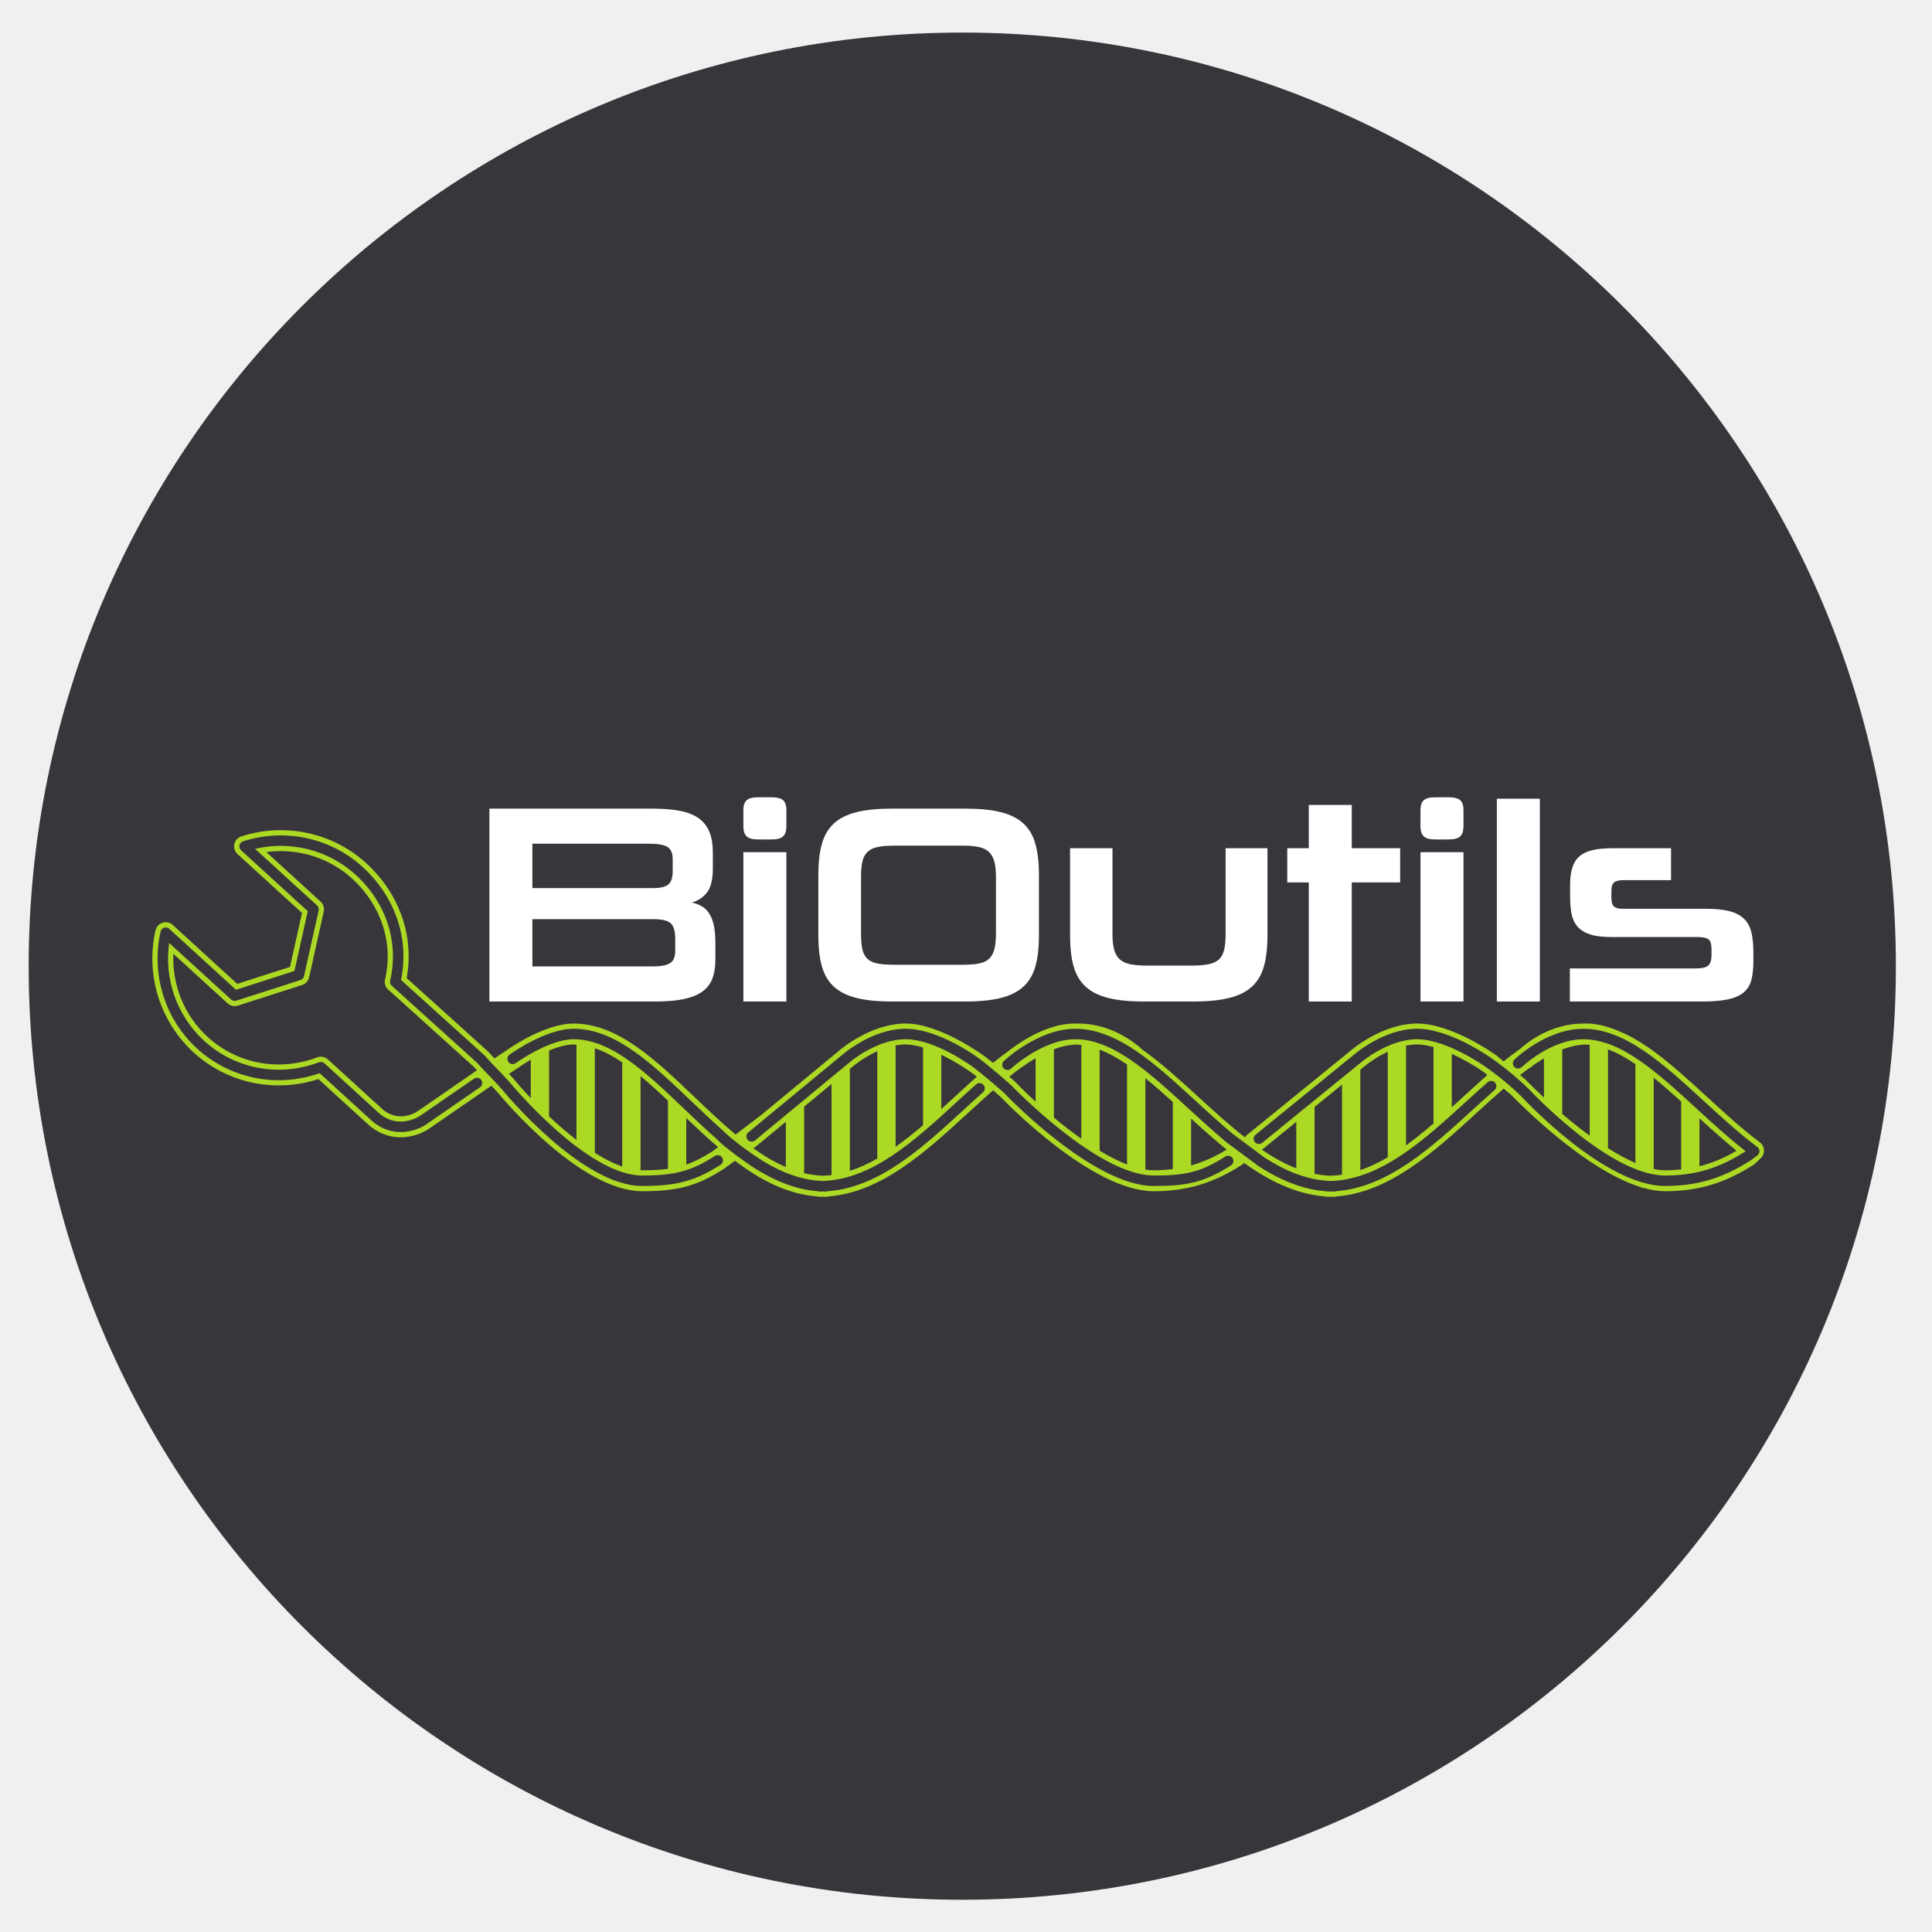
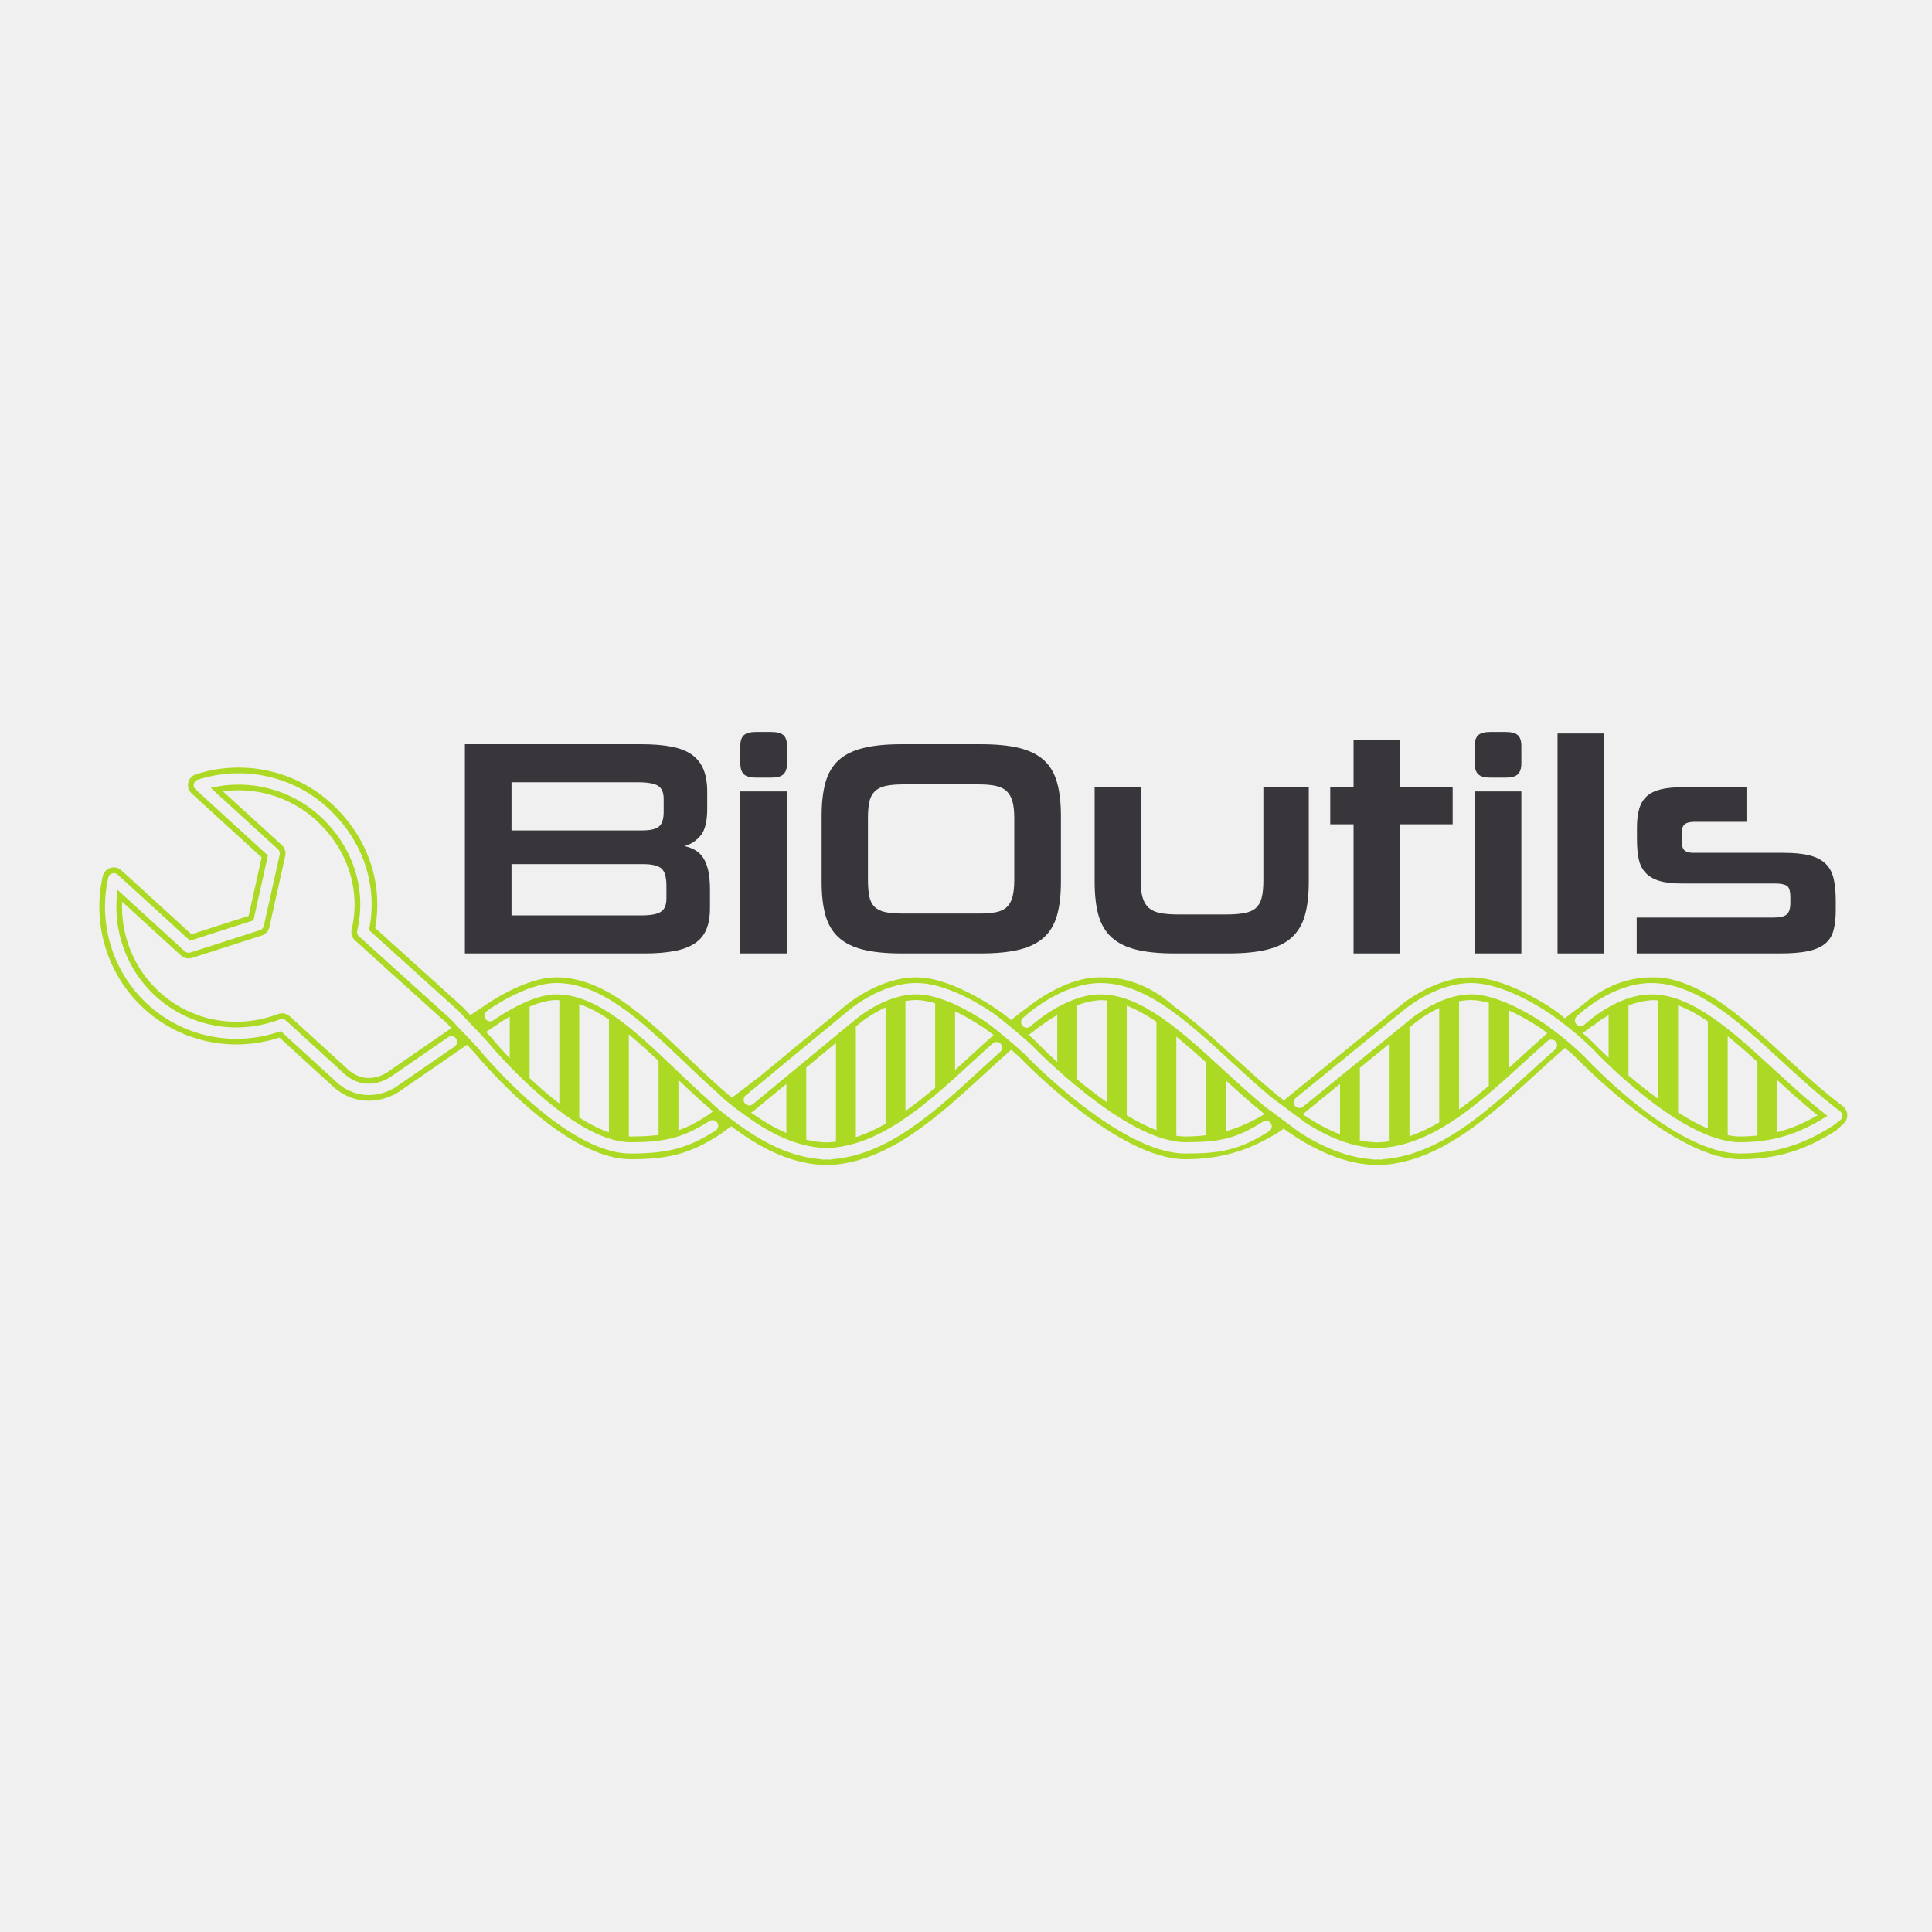
- <svg xmlns="http://www.w3.org/2000/svg" version="1.1" id="Layer_1" x="0px" y="0px" width="255.118px" height="255.118px" viewBox="70.898 -138.559 255.118 255.118" enable-background="new 70.898 -138.559 255.118 255.118" xml:space="preserve">
-   <circle fill="#38353B" cx="197.966" cy="-10.978" r="123.28" />
+ <svg xmlns="http://www.w3.org/2000/svg" version="1.1" id="Layer_1" x="0px" y="0px" width="255.118px" height="255.118px" viewBox="0 0 255.118 255.118" enable-background="new 0 0 255.118 255.118" xml:space="preserve">
  <g>
    <g>
-       <path fill="#FFFFFF" d="M135.522-31.783h21.476c1.444,0,2.676,0.1,3.697,0.299c1.021,0.199,1.849,0.53,2.484,0.99    c0.635,0.46,1.102,1.059,1.4,1.793c0.298,0.735,0.448,1.637,0.448,2.708v2.091c0,1.495-0.263,2.565-0.785,3.212    c-0.523,0.648-1.183,1.083-1.979,1.308c0.448,0.099,0.864,0.255,1.252,0.466c0.384,0.212,0.715,0.518,0.989,0.916    c0.272,0.398,0.485,0.914,0.636,1.549c0.148,0.635,0.223,1.426,0.223,2.372v2.241c0,1.022-0.143,1.88-0.43,2.578    c-0.286,0.697-0.746,1.263-1.381,1.699c-0.635,0.437-1.463,0.753-2.484,0.952c-1.021,0.2-2.253,0.299-3.697,0.299h-21.849V-31.783    L135.522-31.783z M141.2-27.151v5.863h15.91c0.996,0,1.681-0.161,2.055-0.485c0.373-0.323,0.56-0.909,0.56-1.756v-1.605    c0-0.772-0.23-1.301-0.691-1.588c-0.46-0.286-1.287-0.429-2.483-0.429H141.2z M141.2-17.18v6.237h15.874    c1.069,0,1.834-0.143,2.297-0.43c0.46-0.286,0.69-0.827,0.69-1.625v-1.569c0-1.045-0.205-1.742-0.616-2.091    c-0.411-0.348-1.14-0.523-2.185-0.523H141.2z" />
-       <path fill="#FFFFFF" d="M170.966-27.712c-0.698,0-1.189-0.136-1.476-0.411c-0.286-0.273-0.43-0.709-0.43-1.307v-2.167    c0-0.598,0.143-1.027,0.43-1.289c0.286-0.261,0.777-0.392,1.476-0.392h1.83c0.722,0,1.226,0.13,1.512,0.392    c0.286,0.262,0.431,0.691,0.431,1.289v2.167c0,0.597-0.145,1.033-0.431,1.307c-0.286,0.275-0.79,0.411-1.512,0.411H170.966z     M169.061-6.311v-19.72h5.678v19.72H169.061z" />
-       <path fill="#FFFFFF" d="M188.668-6.311c-1.867,0-3.423-0.155-4.668-0.467c-1.246-0.311-2.241-0.809-2.988-1.494    c-0.746-0.685-1.276-1.581-1.587-2.689c-0.313-1.107-0.468-2.471-0.468-4.09v-7.992c0-1.593,0.155-2.95,0.468-4.071    c0.311-1.12,0.841-2.023,1.587-2.708c0.747-0.685,1.742-1.183,2.988-1.494c1.245-0.311,2.801-0.467,4.668-0.467h9.674    c1.892,0,3.46,0.156,4.706,0.467c1.245,0.312,2.24,0.81,2.987,1.494c0.747,0.685,1.276,1.587,1.587,2.708    c0.313,1.121,0.468,2.478,0.468,4.071v7.992c0,1.619-0.155,2.982-0.468,4.09c-0.311,1.108-0.84,2.005-1.587,2.689    c-0.747,0.685-1.742,1.183-2.987,1.494c-1.246,0.311-2.814,0.467-4.706,0.467H188.668z M202.413-22.782    c0-0.796-0.068-1.457-0.206-1.979c-0.137-0.523-0.368-0.946-0.69-1.27c-0.324-0.323-0.766-0.547-1.326-0.671    c-0.561-0.124-1.251-0.188-2.072-0.188h-9.188c-0.897,0-1.626,0.063-2.186,0.188c-0.56,0.125-1.003,0.348-1.326,0.671    c-0.324,0.324-0.542,0.747-0.653,1.27s-0.168,1.183-0.168,1.979v7.508c0,0.821,0.057,1.5,0.168,2.035    c0.112,0.536,0.329,0.959,0.653,1.271c0.323,0.311,0.767,0.522,1.326,0.634c0.56,0.112,1.288,0.168,2.186,0.168h9.188    c0.821,0,1.512-0.056,2.072-0.168c0.561-0.112,1.002-0.323,1.326-0.634c0.322-0.312,0.554-0.734,0.69-1.271    c0.138-0.535,0.206-1.214,0.206-2.035V-22.782z" />
-       <path fill="#FFFFFF" d="M221.908-6.311c-1.867,0-3.425-0.155-4.668-0.467c-1.246-0.311-2.241-0.809-2.988-1.494    s-1.276-1.581-1.589-2.689c-0.311-1.107-0.465-2.471-0.465-4.09v-11.503h5.601V-15.2c0,0.873,0.082,1.576,0.244,2.11    c0.161,0.536,0.415,0.953,0.766,1.251c0.347,0.299,0.814,0.505,1.4,0.617c0.584,0.112,1.301,0.168,2.147,0.168h5.826    c0.896,0,1.644-0.056,2.241-0.168s1.063-0.318,1.399-0.617c0.337-0.298,0.573-0.715,0.711-1.251    c0.136-0.534,0.205-1.237,0.205-2.11v-11.354h5.527v11.503c0,1.619-0.156,2.982-0.467,4.09c-0.312,1.108-0.84,2.005-1.588,2.689    c-0.746,0.685-1.75,1.183-3.005,1.494c-1.259,0.311-2.834,0.467-4.726,0.467H221.908z" />
-       <path fill="#FFFFFF" d="M243.72-6.311v-15.724h-2.839v-4.519h2.839v-5.714h5.676v5.714h6.388v4.519h-6.387v15.724L243.72-6.311    L243.72-6.311z" />
-       <path fill="#FFFFFF" d="M260.376-27.712c-0.696,0-1.188-0.136-1.475-0.411c-0.286-0.273-0.431-0.709-0.431-1.307v-2.167    c0-0.598,0.145-1.027,0.431-1.289c0.286-0.261,0.778-0.392,1.475-0.392h1.831c0.722,0,1.226,0.13,1.513,0.392    c0.285,0.262,0.429,0.691,0.429,1.289v2.167c0,0.597-0.144,1.033-0.429,1.307c-0.287,0.275-0.791,0.411-1.513,0.411H260.376z     M258.471-6.311v-19.72h5.678v19.72H258.471z" />
-       <path fill="#FFFFFF" d="M268.555-6.311V-33.09h5.677v26.779H268.555z" />
-       <path fill="#FFFFFF" d="M302.431-11.689c0,0.996-0.088,1.837-0.263,2.521c-0.175,0.685-0.517,1.24-1.026,1.663    c-0.511,0.423-1.208,0.728-2.092,0.915c-0.884,0.187-2.035,0.28-3.455,0.28h-17.403v-4.37h16.694c0.747,0,1.27-0.124,1.569-0.373    c0.298-0.249,0.447-0.722,0.447-1.42v-0.672c0-0.747-0.144-1.214-0.43-1.4c-0.286-0.187-0.765-0.28-1.438-0.28h-11.354    c-1.146,0-2.073-0.112-2.782-0.336c-0.71-0.225-1.265-0.561-1.663-1.008c-0.397-0.448-0.666-1.002-0.802-1.662    c-0.138-0.66-0.206-1.438-0.206-2.335v-1.531c0-0.871,0.093-1.618,0.28-2.24c0.187-0.623,0.492-1.126,0.915-1.513    c0.423-0.385,0.996-0.666,1.719-0.84c0.722-0.174,1.629-0.262,2.726-0.262h7.693v4.22h-6.349c-0.548,0-0.94,0.1-1.177,0.298    c-0.236,0.2-0.354,0.561-0.354,1.084v0.933c0,0.574,0.112,0.959,0.336,1.158c0.224,0.2,0.585,0.299,1.084,0.299h10.979    c1.295,0,2.354,0.106,3.175,0.318c0.822,0.212,1.469,0.548,1.942,1.008c0.473,0.461,0.796,1.058,0.971,1.793    c0.175,0.734,0.263,1.638,0.263,2.708V-11.689L302.431-11.689z" />
+       <path fill="#38353B" d="M61.387,98.274H84.68c1.565,0,2.902,0.108,4.009,0.325c1.107,0.215,2.005,0.574,2.694,1.073    c0.688,0.499,1.196,1.149,1.518,1.945c0.324,0.797,0.486,1.775,0.486,2.937v2.268c0,1.621-0.285,2.782-0.85,3.483    c-0.568,0.703-1.284,1.175-2.147,1.419c0.486,0.107,0.937,0.276,1.358,0.505c0.416,0.229,0.775,0.562,1.073,0.993    c0.294,0.432,0.525,0.992,0.689,1.68c0.16,0.689,0.242,1.547,0.242,2.572v2.431c0,1.108-0.155,2.039-0.466,2.796    c-0.31,0.756-0.809,1.37-1.499,1.843c-0.688,0.474-1.587,0.816-2.693,1.033c-1.107,0.216-2.444,0.324-4.009,0.324H61.387V98.274    L61.387,98.274z M67.544,103.298v6.359H84.8c1.081,0,1.824-0.175,2.229-0.526c0.405-0.351,0.608-0.986,0.608-1.904v-1.741    c0-0.838-0.25-1.412-0.75-1.723c-0.498-0.31-1.396-0.465-2.692-0.465H67.544z M67.544,114.112v6.765h17.218    c1.159,0,1.989-0.155,2.491-0.467c0.498-0.31,0.748-0.897,0.748-1.762v-1.702c0-1.133-0.222-1.89-0.668-2.268    c-0.446-0.377-1.236-0.567-2.369-0.567L67.544,114.112L67.544,114.112z" />
+       <path fill="#38353B" d="M99.828,102.689c-0.756,0-1.289-0.148-1.599-0.446c-0.312-0.296-0.467-0.769-0.467-1.418v-2.35    c0-0.648,0.156-1.114,0.467-1.397c0.309-0.284,0.842-0.425,1.599-0.425h1.985c0.784,0,1.331,0.141,1.641,0.425    c0.311,0.284,0.467,0.749,0.467,1.397v2.35c0,0.648-0.157,1.121-0.467,1.418c-0.31,0.298-0.857,0.446-1.641,0.446H99.828z     M97.762,125.9v-21.388h6.158V125.9H97.762z" />
+       <path fill="#38353B" d="M119.028,125.9c-2.025,0-3.713-0.168-5.063-0.506c-1.352-0.337-2.432-0.877-3.241-1.621    c-0.809-0.743-1.384-1.714-1.722-2.916c-0.339-1.201-0.506-2.68-0.506-4.436v-8.668c0-1.728,0.167-3.2,0.506-4.416    c0.338-1.214,0.913-2.194,1.722-2.937c0.81-0.742,1.89-1.282,3.241-1.62c1.35-0.337,3.038-0.507,5.063-0.507h10.492    c2.053,0,3.751,0.169,5.103,0.507c1.352,0.338,2.43,0.878,3.241,1.62c0.81,0.743,1.383,1.722,1.72,2.937    c0.342,1.216,0.509,2.688,0.509,4.416v8.668c0,1.756-0.167,3.234-0.509,4.436c-0.337,1.202-0.91,2.174-1.72,2.916    c-0.812,0.743-1.89,1.283-3.241,1.621s-3.05,0.506-5.103,0.506H119.028z M133.934,108.036c0-0.863-0.072-1.581-0.223-2.146    c-0.147-0.567-0.4-1.026-0.747-1.378c-0.352-0.35-0.833-0.593-1.438-0.728c-0.61-0.135-1.358-0.204-2.248-0.204h-9.965    c-0.973,0-1.763,0.068-2.372,0.204c-0.607,0.136-1.086,0.377-1.438,0.728c-0.352,0.352-0.587,0.811-0.708,1.378    c-0.121,0.567-0.182,1.283-0.182,2.146v8.143c0,0.891,0.061,1.627,0.182,2.207c0.121,0.582,0.356,1.04,0.708,1.379    c0.352,0.337,0.833,0.566,1.438,0.688c0.608,0.121,1.398,0.182,2.372,0.182h9.965c0.89,0,1.64-0.061,2.248-0.182    c0.607-0.121,1.087-0.351,1.438-0.688c0.347-0.339,0.6-0.796,0.747-1.379c0.15-0.58,0.223-1.316,0.223-2.207V108.036z" />
+       <path fill="#38353B" d="M155.08,125.9c-2.025,0-3.716-0.168-5.063-0.506c-1.351-0.337-2.432-0.877-3.24-1.621    c-0.812-0.743-1.384-1.714-1.725-2.916c-0.337-1.201-0.504-2.68-0.504-4.436v-12.477h6.075v12.314    c0,0.947,0.089,1.709,0.265,2.289c0.174,0.581,0.449,1.033,0.83,1.357c0.377,0.324,0.884,0.547,1.52,0.668    c0.633,0.122,1.41,0.183,2.328,0.183h6.318c0.973,0,1.784-0.061,2.43-0.183c0.648-0.121,1.154-0.345,1.519-0.668    c0.365-0.324,0.621-0.776,0.771-1.357c0.146-0.58,0.223-1.342,0.223-2.289v-12.314h5.995v12.477c0,1.756-0.17,3.234-0.509,4.436    c-0.337,1.202-0.911,2.174-1.723,2.916c-0.809,0.743-1.897,1.283-3.258,1.621c-1.366,0.337-3.073,0.506-5.126,0.506H155.08z" />
+       <path fill="#38353B" d="M178.737,125.9v-17.054h-3.08v-4.901h3.08v-6.197h6.156v6.197h6.927v4.901h-6.927V125.9H178.737    L178.737,125.9z" />
+       <path fill="#38353B" d="M196.799,102.689c-0.754,0-1.287-0.148-1.599-0.446c-0.31-0.296-0.466-0.769-0.466-1.418v-2.35    c0-0.648,0.156-1.114,0.466-1.397c0.312-0.284,0.845-0.425,1.599-0.425h1.987c0.784,0,1.33,0.141,1.642,0.425    c0.308,0.284,0.464,0.749,0.464,1.397v2.35c0,0.648-0.156,1.121-0.464,1.418c-0.312,0.298-0.857,0.446-1.642,0.446H196.799z     M194.735,125.9v-21.388h6.157V125.9H194.735z" />
+       <path fill="#38353B" d="M205.671,125.9V96.856h6.158V125.9H205.671z" />
+       <path fill="#38353B" d="M242.414,120.068c0,1.08-0.098,1.992-0.286,2.734c-0.19,0.743-0.562,1.345-1.112,1.804    c-0.555,0.459-1.311,0.79-2.271,0.993c-0.957,0.203-2.205,0.303-3.745,0.303h-18.876v-4.74h18.107c0.809,0,1.377-0.134,1.7-0.404    c0.322-0.27,0.485-0.783,0.485-1.541v-0.729c0-0.81-0.156-1.316-0.466-1.518c-0.312-0.203-0.83-0.304-1.562-0.304h-12.313    c-1.243,0-2.248-0.121-3.017-0.364c-0.771-0.244-1.373-0.608-1.805-1.093c-0.43-0.486-0.723-1.086-0.869-1.802    c-0.15-0.716-0.224-1.56-0.224-2.533v-1.661c0-0.944,0.102-1.754,0.303-2.429c0.203-0.676,0.533-1.221,0.993-1.641    c0.46-0.417,1.08-0.723,1.864-0.911s1.767-0.284,2.957-0.284h8.344v4.577h-6.886c-0.596,0-1.02,0.108-1.277,0.323    c-0.257,0.217-0.384,0.609-0.384,1.176v1.012c0,0.623,0.12,1.04,0.364,1.256c0.243,0.216,0.636,0.324,1.176,0.324h11.907    c1.404,0,2.555,0.115,3.444,0.345c0.892,0.23,1.593,0.595,2.105,1.094c0.513,0.5,0.864,1.147,1.053,1.945    c0.19,0.796,0.286,1.776,0.286,2.937v1.132H242.414z" />
    </g>
-     <path fill="#ACD923" d="M303.277,12.275c-2.372-1.776-4.699-3.914-6.95-5.98c-2.465-2.264-4.87-4.466-7.301-6.202l-0.001-0.001   c-0.089-0.068-1.127-0.848-2.608-1.655c-0.079-0.043-0.158-0.088-0.238-0.13c-0.254-0.133-0.521-0.266-0.798-0.396   c-0.089-0.042-0.178-0.083-0.267-0.123c-0.822-0.375-1.716-0.707-2.631-0.926c-0.117-0.048-0.245-0.074-0.378-0.083   c-0.556-0.112-1.116-0.182-1.667-0.182c-0.031,0-0.062,0-0.094,0.001c-0.053,0-0.105,0.007-0.157,0.009   c-0.065-0.002-0.13-0.009-0.196-0.009c-4.282,0-7.371,2.44-8.389,3.366c-0.72,0.505-1.438,1.049-2.154,1.628l-0.856-0.714   c-0.024-0.02-0.05-0.04-0.076-0.059c-0.238-0.173-5.9-4.221-10.479-4.221c-4.652,0-8.676,3.479-8.805,3.593l-13.709,11.15   c-0.099,0.08-0.179,0.174-0.249,0.273c-2.08-1.628-4.114-3.482-6.124-5.319c-2.488-2.273-4.913-4.483-7.365-6.223   c-0.875-0.821-4.043-3.475-8.506-3.475c-0.067,0-0.135,0.007-0.202,0.009c-0.05-0.002-0.097-0.008-0.146-0.009   c-0.049-0.001-0.099-0.001-0.149-0.001c-4.109,0-8.206,3.226-8.569,3.519c-0.729,0.521-1.454,1.081-2.18,1.675l-0.962-0.756   c-0.243-0.182-5.989-4.436-10.582-4.436c-4.653,0-8.673,3.478-8.811,3.6L171.433,8.66l-3.396,2.595   c-1.843-1.535-3.641-3.246-5.418-4.941c-5.236-4.998-10.183-9.716-15.971-9.716c-3.913,0-8.665,3.4-8.819,3.514l-1.641,1.085   l-0.821-0.878c-0.014-0.015-0.031-0.026-0.046-0.041c-0.014-0.013-0.023-0.028-0.037-0.041L124.6-9.407   c1.011-5.545-0.952-11.162-5.34-15.169c-4.424-4.046-10.744-5.402-16.494-3.538c-0.469,0.151-0.82,0.542-0.924,1.022   c-0.104,0.481,0.055,0.981,0.419,1.313l8.517,7.777l-1.587,7.125l-6.962,2.234l-8.519-7.779c-0.362-0.332-0.876-0.444-1.345-0.298   c-0.47,0.147-0.825,0.533-0.934,1.014C90.099-9.83,92.019-3.66,96.442,0.396c4.48,4.091,10.732,5.412,16.505,3.536l6.208,5.67   c0.005,0.005,0.011,0.008,0.015,0.011c3.289,3.226,7.097,1.867,8.608,0.72l8.008-5.52l0.872,0.932   c0.745,0.902,10.889,12.994,19.022,12.994c4.726,0,7.233-0.68,10.734-2.907c0.022-0.015,0.045-0.029,0.067-0.044l1.472-1.063   c3.311,2.512,6.844,4.384,10.817,4.701c0.116,0.033,0.237,0.056,0.366,0.056c0.139,0,0.274-0.017,0.413-0.02   c0.138,0.003,0.272,0.02,0.41,0.02c0.129,0,0.25-0.023,0.368-0.055c6.994-0.557,12.831-5.906,18.483-11.096   c1.089-1,2.164-1.985,3.229-2.92l1.003,0.89c0.889,0.924,12.133,12.439,20.183,12.439c4.348,0,7.825-1.033,11.628-3.454   c0.126-0.08,0.228-0.18,0.317-0.287c3.317,2.377,6.826,4.124,10.686,4.428c0.117,0.032,0.239,0.055,0.365,0.055   c0.139,0,0.273-0.016,0.411-0.019c0.138,0.003,0.272,0.019,0.411,0.019c0.128,0,0.249-0.023,0.366-0.055   c7.019-0.553,12.874-5.902,18.544-11.091c1.181-1.08,2.346-2.144,3.497-3.144l0.978,0.813c1.891,1.939,9.998,9.94,17.011,12.156   c0.172,0.104,0.369,0.166,0.581,0.171c0.947,0.259,1.871,0.407,2.751,0.407c4.346,0,7.823-1.033,11.63-3.454   c0.071-0.045,0.14-0.099,0.202-0.157l0.788-0.738c0.298-0.278,0.458-0.676,0.436-1.084   C303.808,12.897,303.604,12.521,303.277,12.275z M166.045,15.249c-3.371,2.145-5.792,2.8-10.363,2.8   c-7.946,0-18.09-12.256-18.519-12.777c-0.776-0.871-1.199-1.304-1.647-1.762c-0.428-0.437-0.87-0.889-1.648-1.759L122.623-8.401   c-0.188-0.169-0.268-0.425-0.209-0.67c1.191-5.062-0.511-10.287-4.552-13.975c-3.579-3.272-8.575-4.535-13.284-3.425l8.188,7.478   c0.184,0.167,0.263,0.419,0.209,0.66l-1.934,8.68c-0.053,0.239-0.229,0.433-0.463,0.508l-8.479,2.721   c-0.237,0.076-0.494,0.02-0.678-0.147l-8.189-7.48c-0.675,4.781,1.033,9.64,4.608,12.919c4.108,3.751,9.926,4.842,15.179,2.843   c0.236-0.088,0.502-0.043,0.696,0.122l0.056,0.048l6.782,6.193c0.004,0.003,0.005,0.008,0.01,0.013   c0.004,0.004,0.008,0.004,0.013,0.008c2.847,2.845,5.877,0.645,6.004,0.551l6.912-4.766c0.313-0.216,0.744-0.136,0.961,0.177   c0.215,0.314,0.137,0.745-0.178,0.961l-6.888,4.748c-0.734,0.556-2.052,1.164-3.572,1.164c-1.329,0-2.81-0.467-4.191-1.835   c0,0-0.001,0-0.002-0.001l-6.51-5.944c-5.638,1.981-11.811,0.75-16.204-3.262c-4.241-3.888-6.081-9.805-4.803-15.441   c0.054-0.24,0.232-0.433,0.467-0.506c0.233-0.074,0.491-0.018,0.672,0.148l8.813,8.05l7.721-2.478l1.76-7.902l-8.813-8.047   c-0.182-0.166-0.262-0.416-0.209-0.657c0.052-0.241,0.228-0.435,0.463-0.511c5.511-1.787,11.572-0.488,15.814,3.391   c4.309,3.934,6.181,9.48,5.055,14.91l10.974,9.908c0.018,0.016,0.036,0.034,0.052,0.053c0.772,0.864,1.208,1.31,1.629,1.74   c0.439,0.449,0.894,0.913,1.711,1.83c0.118,0.145,10.173,12.293,17.468,12.293c4.314,0,6.472-0.58,9.621-2.583   c0.323-0.205,0.749-0.109,0.954,0.212C166.462,14.619,166.366,15.046,166.045,15.249z M113.232-19.504l-7.165-6.542   c4.08-0.554,8.253,0.697,11.328,3.509c3.853,3.518,5.478,8.493,4.345,13.307c-0.116,0.49,0.047,1.004,0.42,1.342l11.226,10.134   l0.494,0.527l-7.71,5.314c-0.273,0.199-2.737,1.884-5.105-0.483c-0.008-0.008-0.017-0.012-0.024-0.021   c-0.008-0.006-0.013-0.016-0.021-0.022l-6.8-6.208l-0.056-0.048c-0.385-0.328-0.918-0.42-1.39-0.241   c-5.01,1.906-10.554,0.867-14.466-2.707C95.235-4.459,93.61-8.5,93.791-12.606l7.164,6.543c0.366,0.334,0.884,0.446,1.354,0.296   l8.48-2.722c0.467-0.149,0.82-0.536,0.927-1.015l1.932-8.679C113.756-18.666,113.598-19.17,113.232-19.504z M138.103,3.244   l1.299-0.86c0.345-0.248,0.905-0.616,1.583-1.009v5.074c-0.916-0.966-1.678-1.833-2.219-2.492   c-0.019-0.023-0.038-0.045-0.058-0.067L138.103,3.244z M143.402,8.857V0.164c1.107-0.463,2.259-0.803,3.246-0.803   c0.125,0,0.25,0.015,0.375,0.021v12.582C145.752,10.983,144.524,9.914,143.402,8.857z M149.442,13.667V-0.146   c1.207,0.409,2.413,1.057,3.62,1.871v13.753C151.886,15.073,150.663,14.44,149.442,13.667z M155.481,15.967V3.545   c1.196,0.987,2.401,2.088,3.62,3.238v9.005c-0.988,0.132-2.093,0.188-3.42,0.188C155.615,15.976,155.548,15.969,155.481,15.967z    M161.521,15.225V9.083c1.38,1.313,2.778,2.618,4.207,3.842l-0.829,0.597C163.673,14.3,162.617,14.846,161.521,15.225z    M200.703,5.673c-0.86,0.768-1.721,1.558-2.587,2.352c-5.476,5.029-11.131,10.21-17.906,10.715c-0.077,0.03-0.16,0.05-0.249,0.05   c-0.138,0-0.276-0.015-0.416-0.019c-0.136,0.003-0.271,0.019-0.408,0.019c-0.085,0-0.166-0.02-0.241-0.049   c-3.028-0.233-6.103-1.453-9.368-3.727c-2.844-1.98-3.875-3.027-4.073-3.24c-1.454-1.278-2.883-2.642-4.267-3.962   c-4.927-4.701-9.582-9.142-14.54-9.142c-3.249,0-7.607,3.122-7.65,3.153c-0.311,0.222-0.742,0.154-0.965-0.156   c-0.223-0.309-0.154-0.741,0.155-0.964c0.194-0.141,4.77-3.416,8.461-3.416c5.511,0,10.36,4.626,15.494,9.524   c1.382,1.319,2.811,2.683,4.253,3.95c0.021,0.019,0.044,0.041,0.064,0.063c0.006,0.008,0.896,0.993,3.857,3.054   c3.255,2.268,6.276,3.409,9.226,3.509c6.546-0.208,12.185-5.371,17.639-10.381c0.871-0.799,1.736-1.594,2.603-2.366   c0.284-0.254,0.721-0.229,0.976,0.056C201.013,4.982,200.988,5.419,200.703,5.673z M170.366,13.061   c0.104-0.048,0.204-0.105,0.295-0.182l4.004-3.305v5.972C173.192,14.915,171.766,14.063,170.366,13.061z M177.073,7.583l3.63-2.998   v12.017c-0.382,0.049-0.767,0.08-1.152,0.093c-0.845-0.029-1.671-0.148-2.485-0.344c0.008-0.059,0.018-0.116,0.018-0.176V7.667   C177.082,7.639,177.075,7.612,177.073,7.583z M183.122,16.055V2.588l0.347-0.286c0.021-0.019,1.371-1.186,3.274-2.043v14.167   C185.556,15.104,184.35,15.66,183.122,16.055z M192.786,10.022c-1.193,1.021-2.4,1.985-3.625,2.854V-0.517   c0.435-0.078,0.88-0.123,1.327-0.123c0.709,0,1.492,0.155,2.293,0.401V9.975C192.782,9.992,192.785,10.006,192.786,10.022z    M195.199,7.887V0.728c1.81,0.869,3.431,1.933,4.19,2.498l0.501,0.396c-0.977,0.865-1.957,1.765-2.948,2.674   C196.364,6.826,195.782,7.358,195.199,7.887z M233.444,15.332c-3.676,2.339-6.022,2.717-10.218,2.717   c-7.916,0-19.246-11.767-19.725-12.269c-2.357-2.126-4.16-3.473-4.178-3.486c-0.048-0.036-4.931-3.625-8.835-3.625   c-3.881,0-7.439,3.081-7.476,3.113l-12.418,10.255c-0.295,0.244-0.73,0.201-0.973-0.093c-0.244-0.295-0.201-0.73,0.093-0.972   L182.118,0.73c0.146-0.128,3.975-3.442,8.371-3.442c4.364,0,9.445,3.738,9.66,3.897c0.075,0.056,1.869,1.396,4.315,3.605   c0.149,0.154,11.435,11.876,18.763,11.876c4.093,0,6.14-0.378,9.475-2.5c0.323-0.206,0.749-0.11,0.953,0.212   C233.86,14.701,233.766,15.127,233.444,15.332z M204.178,3.613c1.166-0.936,2.321-1.766,3.469-2.441v5.74   c-1.091-0.994-2.003-1.891-2.646-2.562c-0.027-0.028-0.054-0.054-0.082-0.079L204.178,3.613z M210.065,9.018v-9.021   c1.001-0.375,1.996-0.595,2.989-0.625c0.211,0.009,0.421,0.022,0.632,0.047v12.385C212.424,10.916,211.198,9.961,210.065,9.018z    M216.104,13.387V0.047c1.199,0.462,2.405,1.135,3.621,1.962V15.21C218.553,14.756,217.328,14.125,216.104,13.387z M222.144,15.887   V3.818c1.194,0.966,2.399,2.028,3.621,3.133v8.867c-0.814,0.103-1.655,0.158-2.538,0.158   C222.878,15.976,222.516,15.943,222.144,15.887z M228.184,15.332V9.155c1.541,1.405,3.101,2.8,4.696,4.094   C231.298,14.205,229.768,14.891,228.184,15.332z M268.261,5.378c-0.987,0.865-1.972,1.765-2.962,2.668   c-5.503,5.022-11.185,10.196-18.01,10.694c-0.075,0.03-0.157,0.05-0.244,0.05c-0.141,0-0.283-0.014-0.427-0.019   c-0.133,0.004-0.263,0.019-0.396,0.019c-0.078,0-0.151-0.021-0.221-0.044c-2.848-0.213-5.76-1.29-8.868-3.287l-4.266-3.172   c-1.733-1.439-3.41-2.978-5.029-4.466c-5.125-4.707-9.967-9.151-14.935-9.151c-4.297,0-8.455,3.839-8.497,3.877   c-0.278,0.26-0.715,0.247-0.977-0.032c-0.261-0.279-0.246-0.715,0.032-0.976c0.185-0.174,4.593-4.251,9.441-4.251   c5.506,0,10.54,4.622,15.87,9.516c1.607,1.477,3.27,3.003,4.948,4.398l4.198,3.122c3.061,1.966,5.921,2.971,8.694,3.067   c6.599-0.2,12.268-5.359,17.752-10.363c0.998-0.909,1.989-1.815,2.981-2.687c0.288-0.251,0.724-0.223,0.975,0.063   C268.576,4.689,268.549,5.126,268.261,5.378z M237.534,13.268l4.537-3.69v6.137C240.526,15.113,239.016,14.269,237.534,13.268z    M244.483,7.615l3.627-2.949v11.891c-0.488,0.076-0.98,0.124-1.476,0.14c-0.733-0.025-1.459-0.111-2.176-0.261   c0.019-0.083,0.03-0.17,0.03-0.259V7.667C244.489,7.65,244.483,7.633,244.483,7.615z M250.528,15.953V2.698l0.486-0.396   c0.021-0.019,1.306-1.128,3.135-1.979V14.26C252.962,14.958,251.755,15.533,250.528,15.953z M256.567,12.679V-0.486   c0.479-0.095,0.971-0.153,1.469-0.153c0.668,0,1.402,0.132,2.152,0.343V9.792C258.996,10.817,257.791,11.798,256.567,12.679z    M262.606,7.648V0.606c1.817,0.826,3.457,1.856,4.253,2.425l0.443,0.368c-1.064,0.932-2.132,1.908-3.213,2.897   C263.598,6.747,263.103,7.198,262.606,7.648z M302.959,13.999l-0.879,0.67c-3.735,2.378-7.103,3.379-11.308,3.379   c-7.922,0-18.479-11.29-18.926-11.771c-2.166-2.156-4.688-3.898-4.713-3.916c-0.063-0.044-5.188-3.692-9.099-3.692   c-3.867,0-7.44,3.082-7.477,3.113L237.567,12.35c-0.297,0.242-0.73,0.196-0.972-0.099c-0.24-0.296-0.196-0.731,0.101-0.973   l12.972-10.551c0.141-0.125,3.973-3.439,8.368-3.439c4.358,0,9.668,3.783,9.893,3.944c0.095,0.066,2.639,1.824,4.913,4.088   c0.125,0.132,10.611,11.348,17.932,11.348c3.923,0,7.067-0.937,10.517-3.129l0.112-0.086c-2.23-1.73-4.387-3.709-6.479-5.63   c-5.125-4.706-9.966-9.151-14.933-9.151c-4.291,0-8.109,3.639-8.146,3.676c-0.274,0.264-0.711,0.259-0.978-0.017   c-0.266-0.274-0.259-0.711,0.016-0.976c0.171-0.166,4.251-4.065,9.108-4.065c5.504,0,10.538,4.622,15.867,9.515   c2.293,2.104,4.661,4.281,7.095,6.092c0.173,0.13,0.276,0.334,0.277,0.551C303.232,13.663,303.132,13.867,302.959,13.999z    M271.615,3.396c0.377-0.296,0.752-0.578,1.127-0.85c0.184-0.072,0.356-0.18,0.502-0.333c0.003-0.003,0.042-0.043,0.101-0.1   c0.478-0.331,0.954-0.632,1.43-0.913v5.179c-0.899-0.835-1.717-1.637-2.416-2.357c-0.044-0.045-0.09-0.086-0.138-0.123   L271.615,3.396z M277.192,8.534V0.02c1.006-0.381,2.012-0.611,3.014-0.647c0.201,0.005,0.404,0.013,0.606,0.034v11.997   C279.566,10.493,278.344,9.517,277.192,8.534z M283.23,13.056V0.006c1.199,0.452,2.405,1.12,3.62,1.943v13.06   C285.684,14.508,284.461,13.834,283.23,13.056z M289.27,15.804V3.756c1.195,0.966,2.4,2.032,3.621,3.142v8.964   c-0.685,0.069-1.385,0.113-2.117,0.113C290.297,15.976,289.794,15.914,289.27,15.804z M295.31,15.443V9.11   c1.593,1.458,3.222,2.927,4.9,4.28C298.566,14.361,296.974,15.027,295.31,15.443z" />
+     <path fill="#ACD923" d="M243.331,146.059c-2.573-1.927-5.097-4.245-7.539-6.486c-2.673-2.455-5.281-4.844-7.918-6.727v-0.001   c-0.098-0.074-1.223-0.92-2.83-1.794c-0.085-0.047-0.172-0.096-0.257-0.143c-0.277-0.145-0.565-0.288-0.866-0.43   c-0.098-0.045-0.192-0.09-0.29-0.133c-0.892-0.406-1.86-0.767-2.854-1.004c-0.127-0.053-0.265-0.08-0.409-0.091   c-0.604-0.121-1.211-0.196-1.809-0.196c-0.034,0-0.067,0-0.102,0c-0.058,0-0.114,0.008-0.17,0.01   c-0.071-0.002-0.142-0.01-0.214-0.01c-4.644,0-7.994,2.646-9.098,3.651c-0.782,0.547-1.56,1.138-2.337,1.766l-0.928-0.774   c-0.025-0.022-0.055-0.044-0.082-0.064c-0.259-0.187-6.4-4.578-11.365-4.578c-5.046,0-9.409,3.773-9.55,3.897l-14.868,12.093   c-0.108,0.087-0.195,0.189-0.271,0.297c-2.256-1.766-4.461-3.777-6.641-5.77c-2.698-2.466-5.33-4.861-7.988-6.749   c-0.949-0.891-4.385-3.769-9.226-3.769c-0.073,0-0.146,0.007-0.22,0.009c-0.053-0.002-0.104-0.009-0.157-0.009   c-0.055-0.002-0.107-0.002-0.163-0.002c-4.457,0-8.898,3.499-9.293,3.817c-0.79,0.564-1.578,1.171-2.364,1.816l-1.044-0.82   c-0.263-0.198-6.495-4.812-11.477-4.812c-5.045,0-9.406,3.772-9.555,3.905l-11.112,9.178l-3.683,2.813   c-2-1.664-3.95-3.521-5.876-5.357c-5.679-5.421-11.045-10.539-17.322-10.539c-4.244,0-9.398,3.688-9.565,3.811l-1.779,1.178   l-0.89-0.953c-0.016-0.015-0.034-0.027-0.051-0.044c-0.015-0.013-0.025-0.03-0.041-0.045l-11.587-10.459   c1.096-6.014-1.033-12.106-5.792-16.452c-4.798-4.388-11.652-5.859-17.889-3.837c-0.509,0.165-0.89,0.588-1.002,1.109   c-0.113,0.522,0.06,1.064,0.455,1.424l9.237,8.435l-1.721,7.728l-7.551,2.423l-9.239-8.437c-0.393-0.36-0.95-0.482-1.458-0.323   c-0.51,0.159-0.895,0.578-1.013,1.1c-1.445,6.373,0.638,13.065,5.435,17.464c4.859,4.436,11.64,5.87,17.901,3.834l6.733,6.149   c0.006,0.007,0.012,0.009,0.017,0.013c3.567,3.499,7.697,2.025,9.336,0.781l8.685-5.988l0.947,1.012   c0.807,0.978,11.81,14.094,20.63,14.094c5.126,0,7.844-0.738,11.643-3.153c0.023-0.017,0.049-0.032,0.072-0.048l1.597-1.153   c3.591,2.725,7.423,4.756,11.731,5.099c0.125,0.036,0.256,0.062,0.396,0.062c0.152,0,0.299-0.019,0.449-0.022   c0.149,0.004,0.294,0.022,0.445,0.022c0.14,0,0.271-0.025,0.398-0.061c7.585-0.604,13.917-6.404,20.047-12.034   c1.18-1.084,2.348-2.153,3.502-3.167l1.087,0.965c0.966,1.002,13.159,13.492,21.891,13.492c4.715,0,8.485-1.121,12.612-3.746   c0.136-0.087,0.246-0.196,0.343-0.312c3.598,2.578,7.404,4.473,11.59,4.802c0.127,0.035,0.261,0.061,0.396,0.061   c0.151,0,0.297-0.018,0.445-0.021c0.15,0.004,0.297,0.021,0.447,0.021c0.138,0,0.269-0.025,0.396-0.061   c7.613-0.6,13.964-6.4,20.114-12.028c1.279-1.172,2.544-2.326,3.791-3.411l1.062,0.883c2.051,2.103,10.844,10.781,18.45,13.185   c0.187,0.113,0.4,0.18,0.63,0.185c1.027,0.281,2.029,0.442,2.984,0.442c4.714,0,8.484-1.121,12.612-3.746   c0.079-0.049,0.152-0.108,0.221-0.171l0.854-0.8c0.324-0.303,0.498-0.734,0.473-1.176   C243.907,146.733,243.684,146.326,243.331,146.059z M94.492,149.284c-3.656,2.327-6.283,3.037-11.24,3.037   c-8.619,0-19.62-13.293-20.086-13.858c-0.841-0.944-1.301-1.414-1.786-1.91c-0.464-0.474-0.944-0.964-1.788-1.908l-12.196-11.01   c-0.204-0.183-0.291-0.461-0.227-0.727c1.292-5.49-0.555-11.157-4.938-15.157c-3.881-3.549-9.3-4.918-14.407-3.715l8.881,8.11   c0.2,0.181,0.285,0.455,0.227,0.716l-2.098,9.414c-0.058,0.259-0.249,0.47-0.502,0.551l-9.196,2.952   c-0.257,0.082-0.536,0.021-0.736-0.16l-8.881-8.113c-0.732,5.186,1.121,10.455,4.998,14.012c4.456,4.068,10.766,5.251,16.463,3.083   c0.255-0.096,0.544-0.047,0.754,0.132l0.061,0.053l7.356,6.717c0.004,0.003,0.005,0.009,0.01,0.014   c0.004,0.004,0.009,0.004,0.015,0.009c3.087,3.085,6.374,0.7,6.512,0.599l7.497-5.17c0.339-0.234,0.806-0.147,1.042,0.191   c0.233,0.341,0.148,0.809-0.194,1.042l-7.47,5.149c-0.796,0.604-2.226,1.263-3.874,1.263c-1.442,0-3.048-0.506-4.545-1.99   c0,0-0.001,0-0.002-0.001l-7.061-6.445c-6.115,2.147-12.81,0.813-17.574-3.538c-4.6-4.218-6.596-10.635-5.209-16.748   c0.059-0.26,0.251-0.47,0.507-0.549c0.252-0.08,0.532-0.02,0.729,0.161l9.559,8.731l8.374-2.688l1.909-8.57l-9.559-8.728   c-0.197-0.18-0.284-0.451-0.227-0.712c0.056-0.262,0.248-0.472,0.502-0.555c5.978-1.938,12.551-0.529,17.152,3.678   c4.673,4.267,6.704,10.282,5.482,16.17l11.903,10.747c0.019,0.018,0.039,0.037,0.055,0.059c0.838,0.936,1.312,1.42,1.767,1.886   c0.477,0.487,0.97,0.99,1.856,1.985c0.129,0.157,11.034,13.332,18.946,13.332c4.679,0,7.019-0.629,10.435-2.801   c0.35-0.223,0.812-0.119,1.034,0.229C94.943,148.601,94.839,149.064,94.492,149.284z M37.211,111.592l-7.771-7.095   c4.425-0.601,8.951,0.755,12.287,3.805c4.179,3.816,5.941,9.212,4.712,14.433c-0.126,0.531,0.051,1.089,0.456,1.456l12.176,10.991   l0.535,0.572l-8.361,5.763c-0.296,0.216-2.969,2.043-5.537-0.524c-0.008-0.008-0.019-0.013-0.026-0.022   c-0.008-0.006-0.014-0.018-0.023-0.024l-7.375-6.731l-0.061-0.053c-0.418-0.356-0.996-0.456-1.508-0.261   c-5.434,2.067-11.446,0.94-15.689-2.937c-3.333-3.054-5.096-7.437-4.899-11.89l7.77,7.096c0.396,0.362,0.958,0.483,1.468,0.321   l9.197-2.952c0.506-0.162,0.889-0.581,1.005-1.101l2.096-9.413C37.779,112.5,37.608,111.954,37.211,111.592z M64.186,136.264   l1.409-0.934c0.374-0.269,0.981-0.668,1.717-1.094v5.503c-0.994-1.048-1.82-1.988-2.407-2.703   c-0.021-0.025-0.041-0.048-0.063-0.071L64.186,136.264z M69.933,142.352v-9.429c1.2-0.502,2.45-0.87,3.521-0.87   c0.135,0,0.271,0.016,0.407,0.021v13.646C72.482,144.657,71.15,143.498,69.933,142.352z M76.484,147.568v-14.981   c1.309,0.445,2.617,1.147,3.926,2.029v14.917C79.135,149.093,77.808,148.406,76.484,147.568z M83.034,150.063V136.59   c1.296,1.07,2.604,2.265,3.926,3.512v9.767c-1.072,0.144-2.27,0.204-3.709,0.204C83.18,150.073,83.105,150.065,83.034,150.063z    M89.584,149.257v-6.661c1.497,1.425,3.013,2.84,4.563,4.167l-0.899,0.647C91.918,148.254,90.774,148.846,89.584,149.257z    M132.081,138.898c-0.934,0.834-1.866,1.689-2.807,2.552c-5.938,5.454-12.072,11.072-19.42,11.621   c-0.083,0.031-0.173,0.054-0.269,0.054c-0.15,0-0.299-0.016-0.451-0.021c-0.148,0.003-0.294,0.021-0.442,0.021   c-0.093,0-0.18-0.022-0.262-0.053c-3.285-0.253-6.619-1.576-10.161-4.043c-3.084-2.146-4.203-3.283-4.417-3.515   c-1.578-1.385-3.127-2.864-4.629-4.296c-5.343-5.099-10.392-9.915-15.77-9.915c-3.524,0-8.25,3.386-8.296,3.42   c-0.338,0.24-0.805,0.166-1.046-0.17c-0.243-0.336-0.167-0.804,0.167-1.045c0.21-0.153,5.173-3.705,9.177-3.705   c5.978,0,11.235,5.017,16.805,10.329c1.499,1.431,3.048,2.91,4.613,4.284c0.022,0.021,0.047,0.044,0.069,0.068   c0.006,0.009,0.972,1.076,4.184,3.313c3.531,2.46,6.806,3.697,10.007,3.806c7.099-0.225,13.216-5.826,19.13-11.26   c0.944-0.866,1.884-1.729,2.824-2.564c0.307-0.276,0.781-0.249,1.059,0.059C132.417,138.149,132.39,138.623,132.081,138.898z    M99.177,146.911c0.113-0.051,0.222-0.113,0.32-0.197l4.343-3.584v6.477C102.243,148.921,100.696,147.998,99.177,146.911z    M106.452,140.969l3.938-3.251v13.033c-0.415,0.053-0.833,0.086-1.25,0.102c-0.917-0.032-1.813-0.161-2.695-0.373   c0.009-0.064,0.02-0.127,0.02-0.191v-9.228C106.462,141.03,106.454,141,106.452,140.969z M113.012,150.158v-14.605l0.377-0.311   c0.023-0.021,1.487-1.286,3.55-2.216v15.365C115.653,149.126,114.345,149.73,113.012,150.158z M123.493,143.615   c-1.294,1.107-2.602,2.153-3.931,3.096v-14.526c0.472-0.084,0.955-0.134,1.44-0.134c0.769,0,1.618,0.17,2.487,0.436v11.078   C123.489,143.583,123.493,143.597,123.493,143.615z M126.111,141.299v-7.764c1.961,0.942,3.719,2.096,4.543,2.709l0.545,0.429   c-1.062,0.938-2.123,1.914-3.199,2.9C127.374,140.149,126.743,140.725,126.111,141.299z M167.59,149.375   c-3.986,2.536-6.531,2.946-11.081,2.946c-8.586,0-20.874-12.762-21.396-13.307c-2.555-2.306-4.512-3.768-4.53-3.781   c-0.051-0.039-5.347-3.932-9.582-3.932c-4.209,0-8.068,3.342-8.108,3.377L99.425,145.8c-0.32,0.265-0.792,0.219-1.055-0.102   c-0.265-0.319-0.218-0.791,0.1-1.053l13.454-11.108c0.159-0.14,4.311-3.733,9.079-3.733c4.734,0,10.245,4.053,10.477,4.227   c0.083,0.061,2.027,1.514,4.68,3.91c0.163,0.166,12.402,12.88,20.351,12.88c4.44,0,6.66-0.41,10.276-2.711   c0.352-0.224,0.813-0.119,1.033,0.229C168.042,148.69,167.94,149.152,167.59,149.375z M135.849,136.665   c1.265-1.016,2.517-1.915,3.763-2.648v6.226c-1.183-1.078-2.172-2.05-2.871-2.779c-0.027-0.029-0.057-0.058-0.089-0.084   L135.849,136.665z M142.234,142.526v-9.784c1.087-0.406,2.165-0.645,3.243-0.678c0.229,0.01,0.455,0.024,0.685,0.051v13.434   C144.792,144.584,143.462,143.548,142.234,142.526z M148.784,147.264v-14.468c1.301,0.501,2.607,1.23,3.928,2.128v14.317   C151.44,148.75,150.112,148.065,148.784,147.264z M155.335,149.976v-13.09c1.295,1.048,2.602,2.199,3.928,3.398v9.617   c-0.884,0.111-1.797,0.171-2.754,0.171C156.13,150.073,155.738,150.038,155.335,149.976z M161.885,149.375v-6.699   c1.672,1.523,3.364,3.036,5.093,4.439C165.262,148.152,163.604,148.895,161.885,149.375z M205.351,138.578   c-1.069,0.938-2.137,1.914-3.211,2.895c-5.97,5.447-12.132,11.059-19.533,11.599c-0.083,0.031-0.172,0.054-0.265,0.054   c-0.152,0-0.308-0.016-0.464-0.021c-0.145,0.005-0.284,0.021-0.428,0.021c-0.085,0-0.166-0.022-0.242-0.048   c-3.088-0.23-6.246-1.398-9.617-3.564l-4.626-3.44c-1.881-1.562-3.698-3.23-5.455-4.845c-5.559-5.104-10.81-9.924-16.198-9.924   c-4.66,0-9.171,4.163-9.215,4.204c-0.303,0.282-0.775,0.269-1.06-0.033c-0.283-0.304-0.267-0.776,0.034-1.06   c0.201-0.188,4.982-4.61,10.24-4.61c5.972,0,11.431,5.013,17.211,10.321c1.743,1.602,3.546,3.256,5.366,4.77l4.554,3.386   c3.319,2.133,6.421,3.223,9.429,3.326c7.158-0.216,13.306-5.812,19.254-11.24c1.082-0.984,2.158-1.968,3.232-2.913   c0.313-0.272,0.786-0.242,1.06,0.068C205.695,137.832,205.665,138.305,205.351,138.578z M172.026,147.135l4.921-4.002v6.656   C175.271,149.137,173.633,148.222,172.026,147.135z M179.563,141.004l3.934-3.198v12.896c-0.529,0.082-1.063,0.135-1.602,0.152   c-0.794-0.027-1.582-0.121-2.359-0.284c0.021-0.089,0.033-0.185,0.033-0.28v-9.229   C179.569,141.042,179.563,141.024,179.563,141.004z M186.12,150.047v-14.376l0.527-0.43c0.023-0.021,1.417-1.224,3.399-2.146   v15.115C188.758,148.968,187.45,149.592,186.12,150.047z M192.669,146.498v-14.279c0.519-0.104,1.053-0.165,1.593-0.165   c0.725,0,1.521,0.143,2.334,0.371v10.941C195.304,144.476,193.998,145.541,192.669,146.498z M199.219,141.041v-7.639   c1.97,0.896,3.749,2.014,4.613,2.631l0.479,0.398c-1.152,1.012-2.311,2.069-3.484,3.143   C200.295,140.063,199.759,140.552,199.219,141.041z M242.986,147.928l-0.953,0.727c-4.051,2.579-7.705,3.665-12.266,3.665   c-8.592,0-20.041-12.245-20.526-12.767c-2.35-2.338-5.084-4.228-5.111-4.247c-0.068-0.049-5.627-4.005-9.869-4.005   c-4.194,0-8.069,3.343-8.109,3.377l-14.089,11.461c-0.322,0.263-0.792,0.213-1.053-0.106c-0.261-0.321-0.214-0.794,0.108-1.057   l14.069-11.442c0.152-0.136,4.309-3.729,9.075-3.729c4.728,0,10.485,4.102,10.731,4.277c0.102,0.071,2.861,1.979,5.327,4.434   c0.136,0.144,11.509,12.308,19.448,12.308c4.256,0,7.664-1.017,11.407-3.394l0.121-0.093c-2.419-1.877-4.758-4.022-7.026-6.106   c-5.559-5.104-10.81-9.925-16.197-9.925c-4.653,0-8.795,3.946-8.833,3.986c-0.299,0.286-0.773,0.281-1.062-0.018   c-0.288-0.298-0.281-0.771,0.017-1.059c0.187-0.18,4.61-4.409,9.878-4.409c5.97,0,11.431,5.013,17.21,10.319   c2.486,2.282,5.056,4.644,7.695,6.607c0.187,0.142,0.299,0.362,0.301,0.598C243.282,147.564,243.172,147.786,242.986,147.928z    M208.991,136.429c0.409-0.322,0.815-0.627,1.223-0.923c0.198-0.077,0.385-0.194,0.544-0.361c0.002-0.003,0.045-0.046,0.11-0.107   c0.517-0.359,1.033-0.687,1.551-0.99v5.616c-0.977-0.905-1.862-1.775-2.621-2.557c-0.049-0.049-0.097-0.093-0.15-0.134   L208.991,136.429z M215.039,142.001v-9.235c1.091-0.413,2.182-0.662,3.269-0.701c0.218,0.006,0.438,0.014,0.659,0.037v13.012   C217.615,144.125,216.289,143.068,215.039,142.001z M221.588,146.907v-14.155c1.301,0.49,2.607,1.215,3.925,2.107v14.165   C224.249,148.48,222.923,147.75,221.588,146.907z M228.138,149.887v-13.068c1.297,1.049,2.604,2.204,3.928,3.408v9.721   c-0.744,0.076-1.502,0.123-2.297,0.123C229.252,150.073,228.706,150.005,228.138,149.887z M234.69,149.495v-6.869   c1.727,1.582,3.493,3.175,5.313,4.643C238.221,148.321,236.495,149.043,234.69,149.495z" />
  </g>
</svg>
